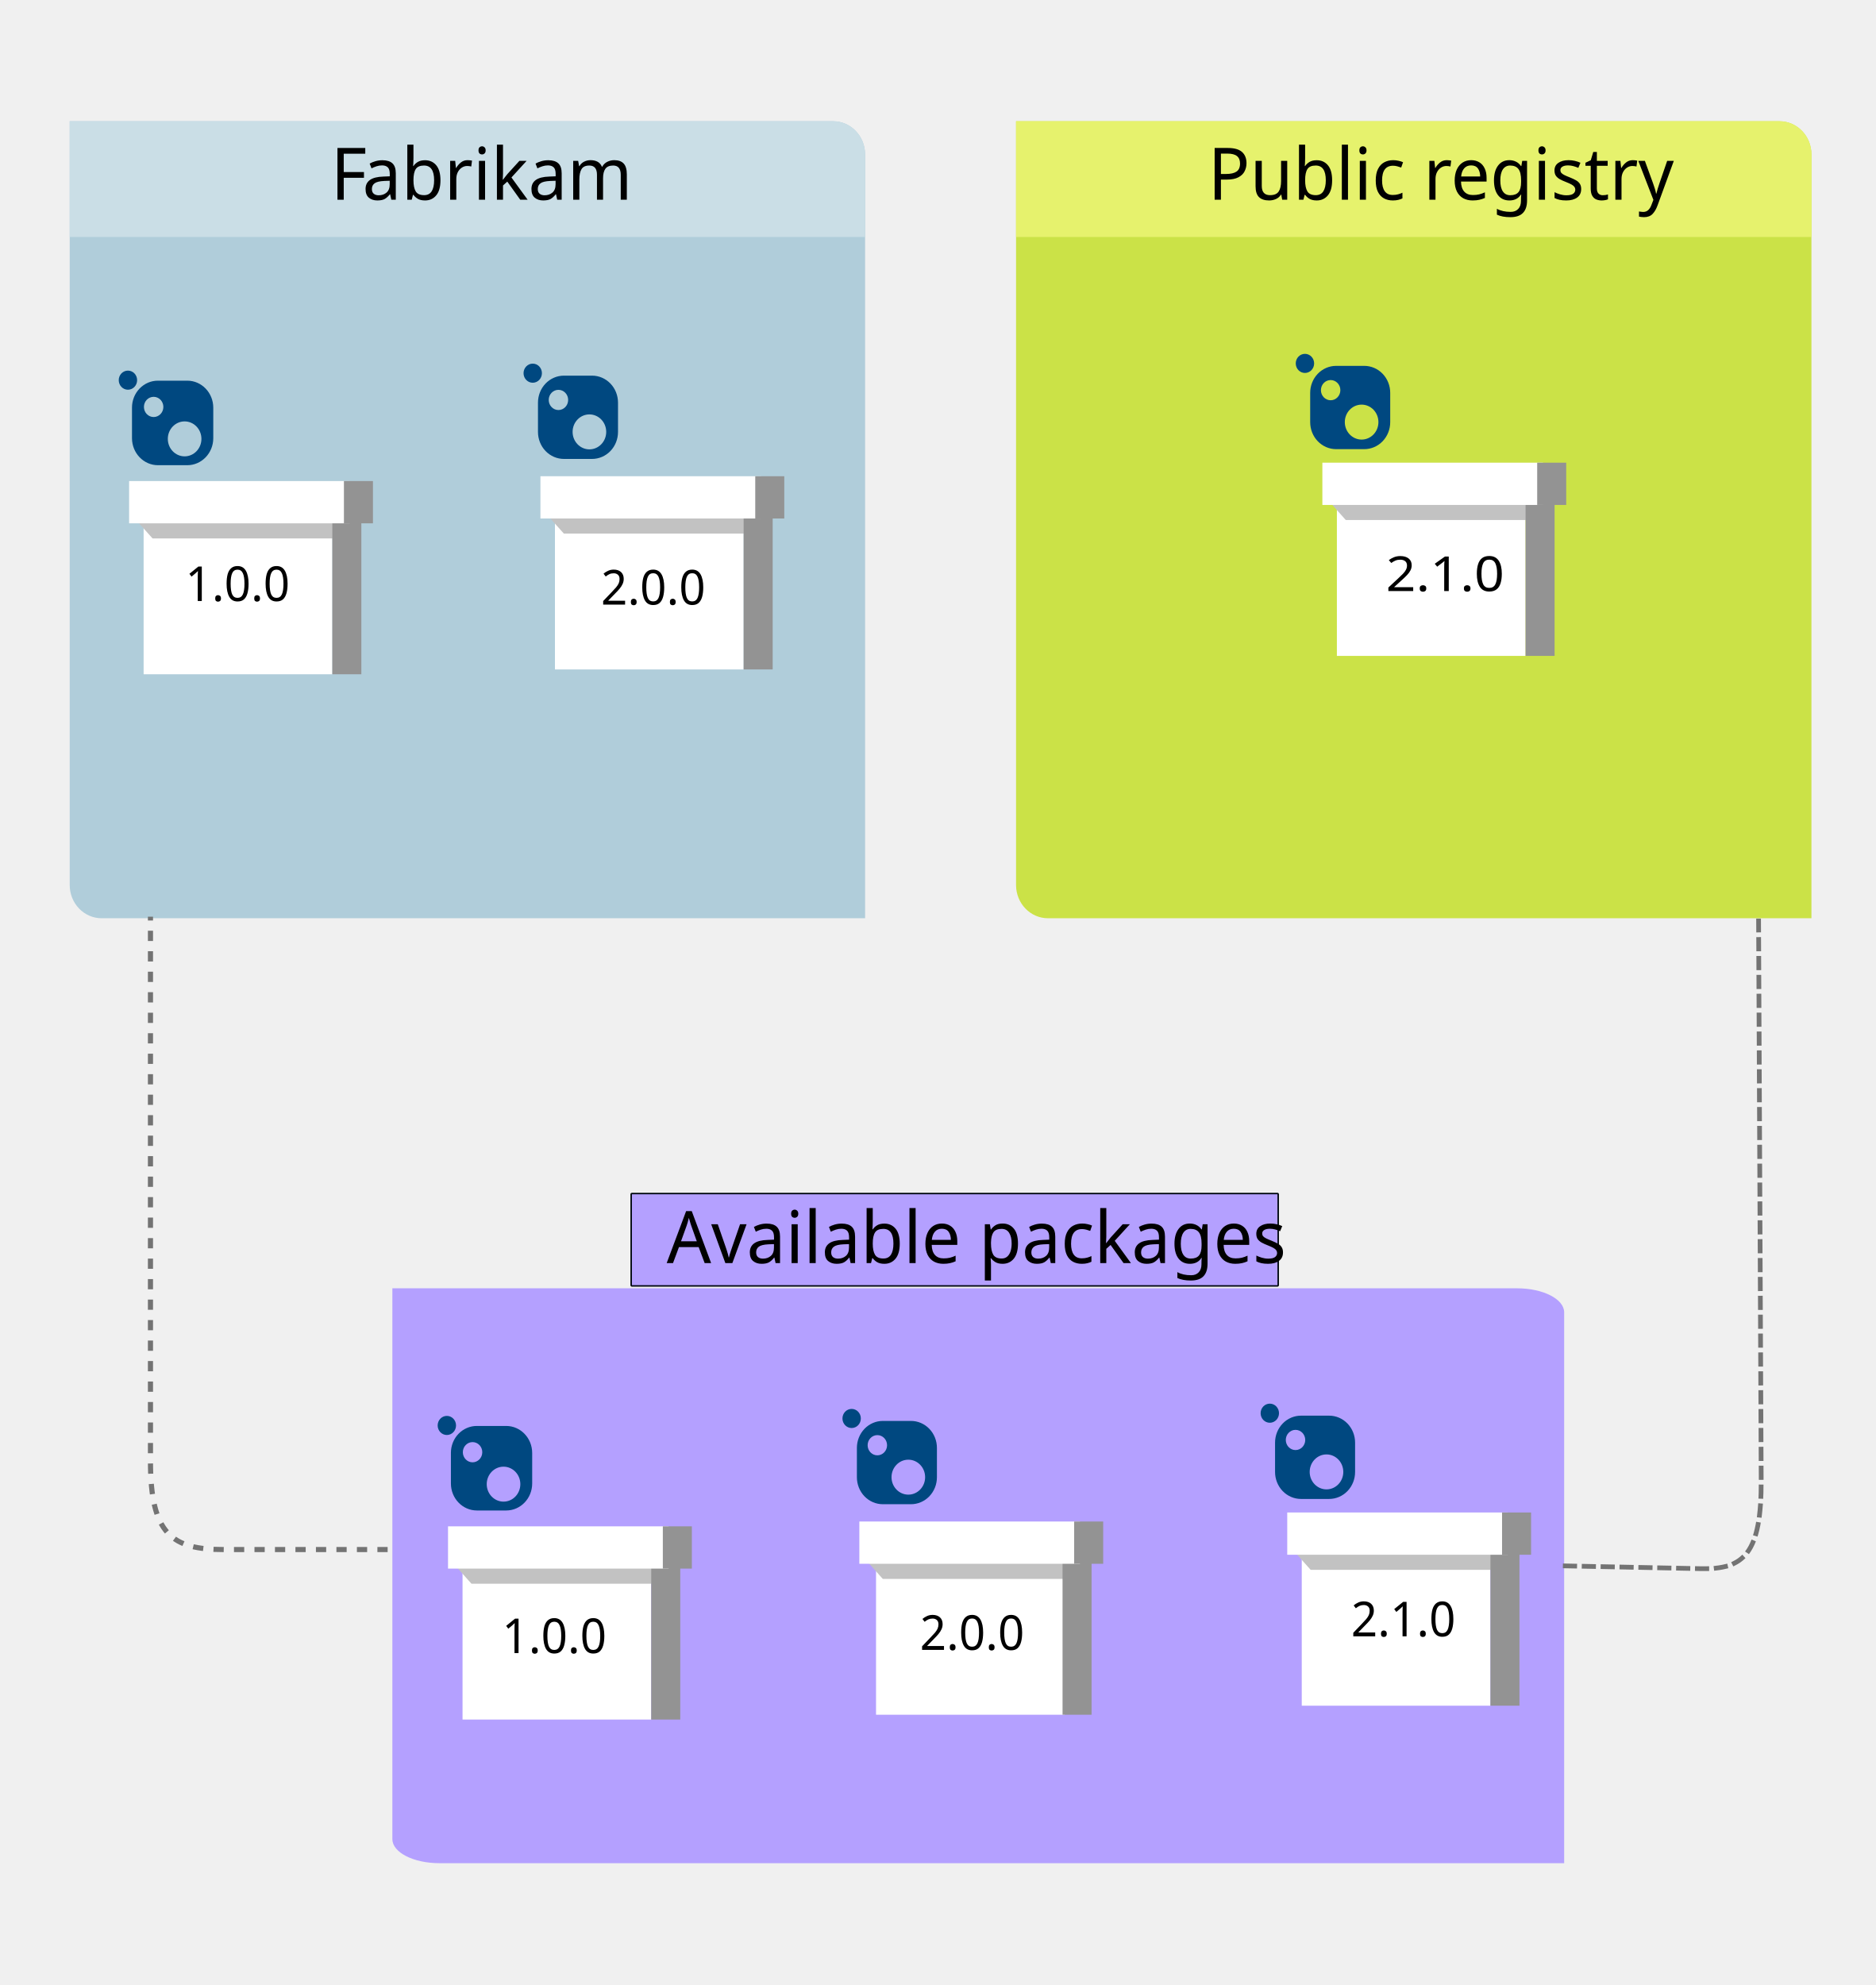
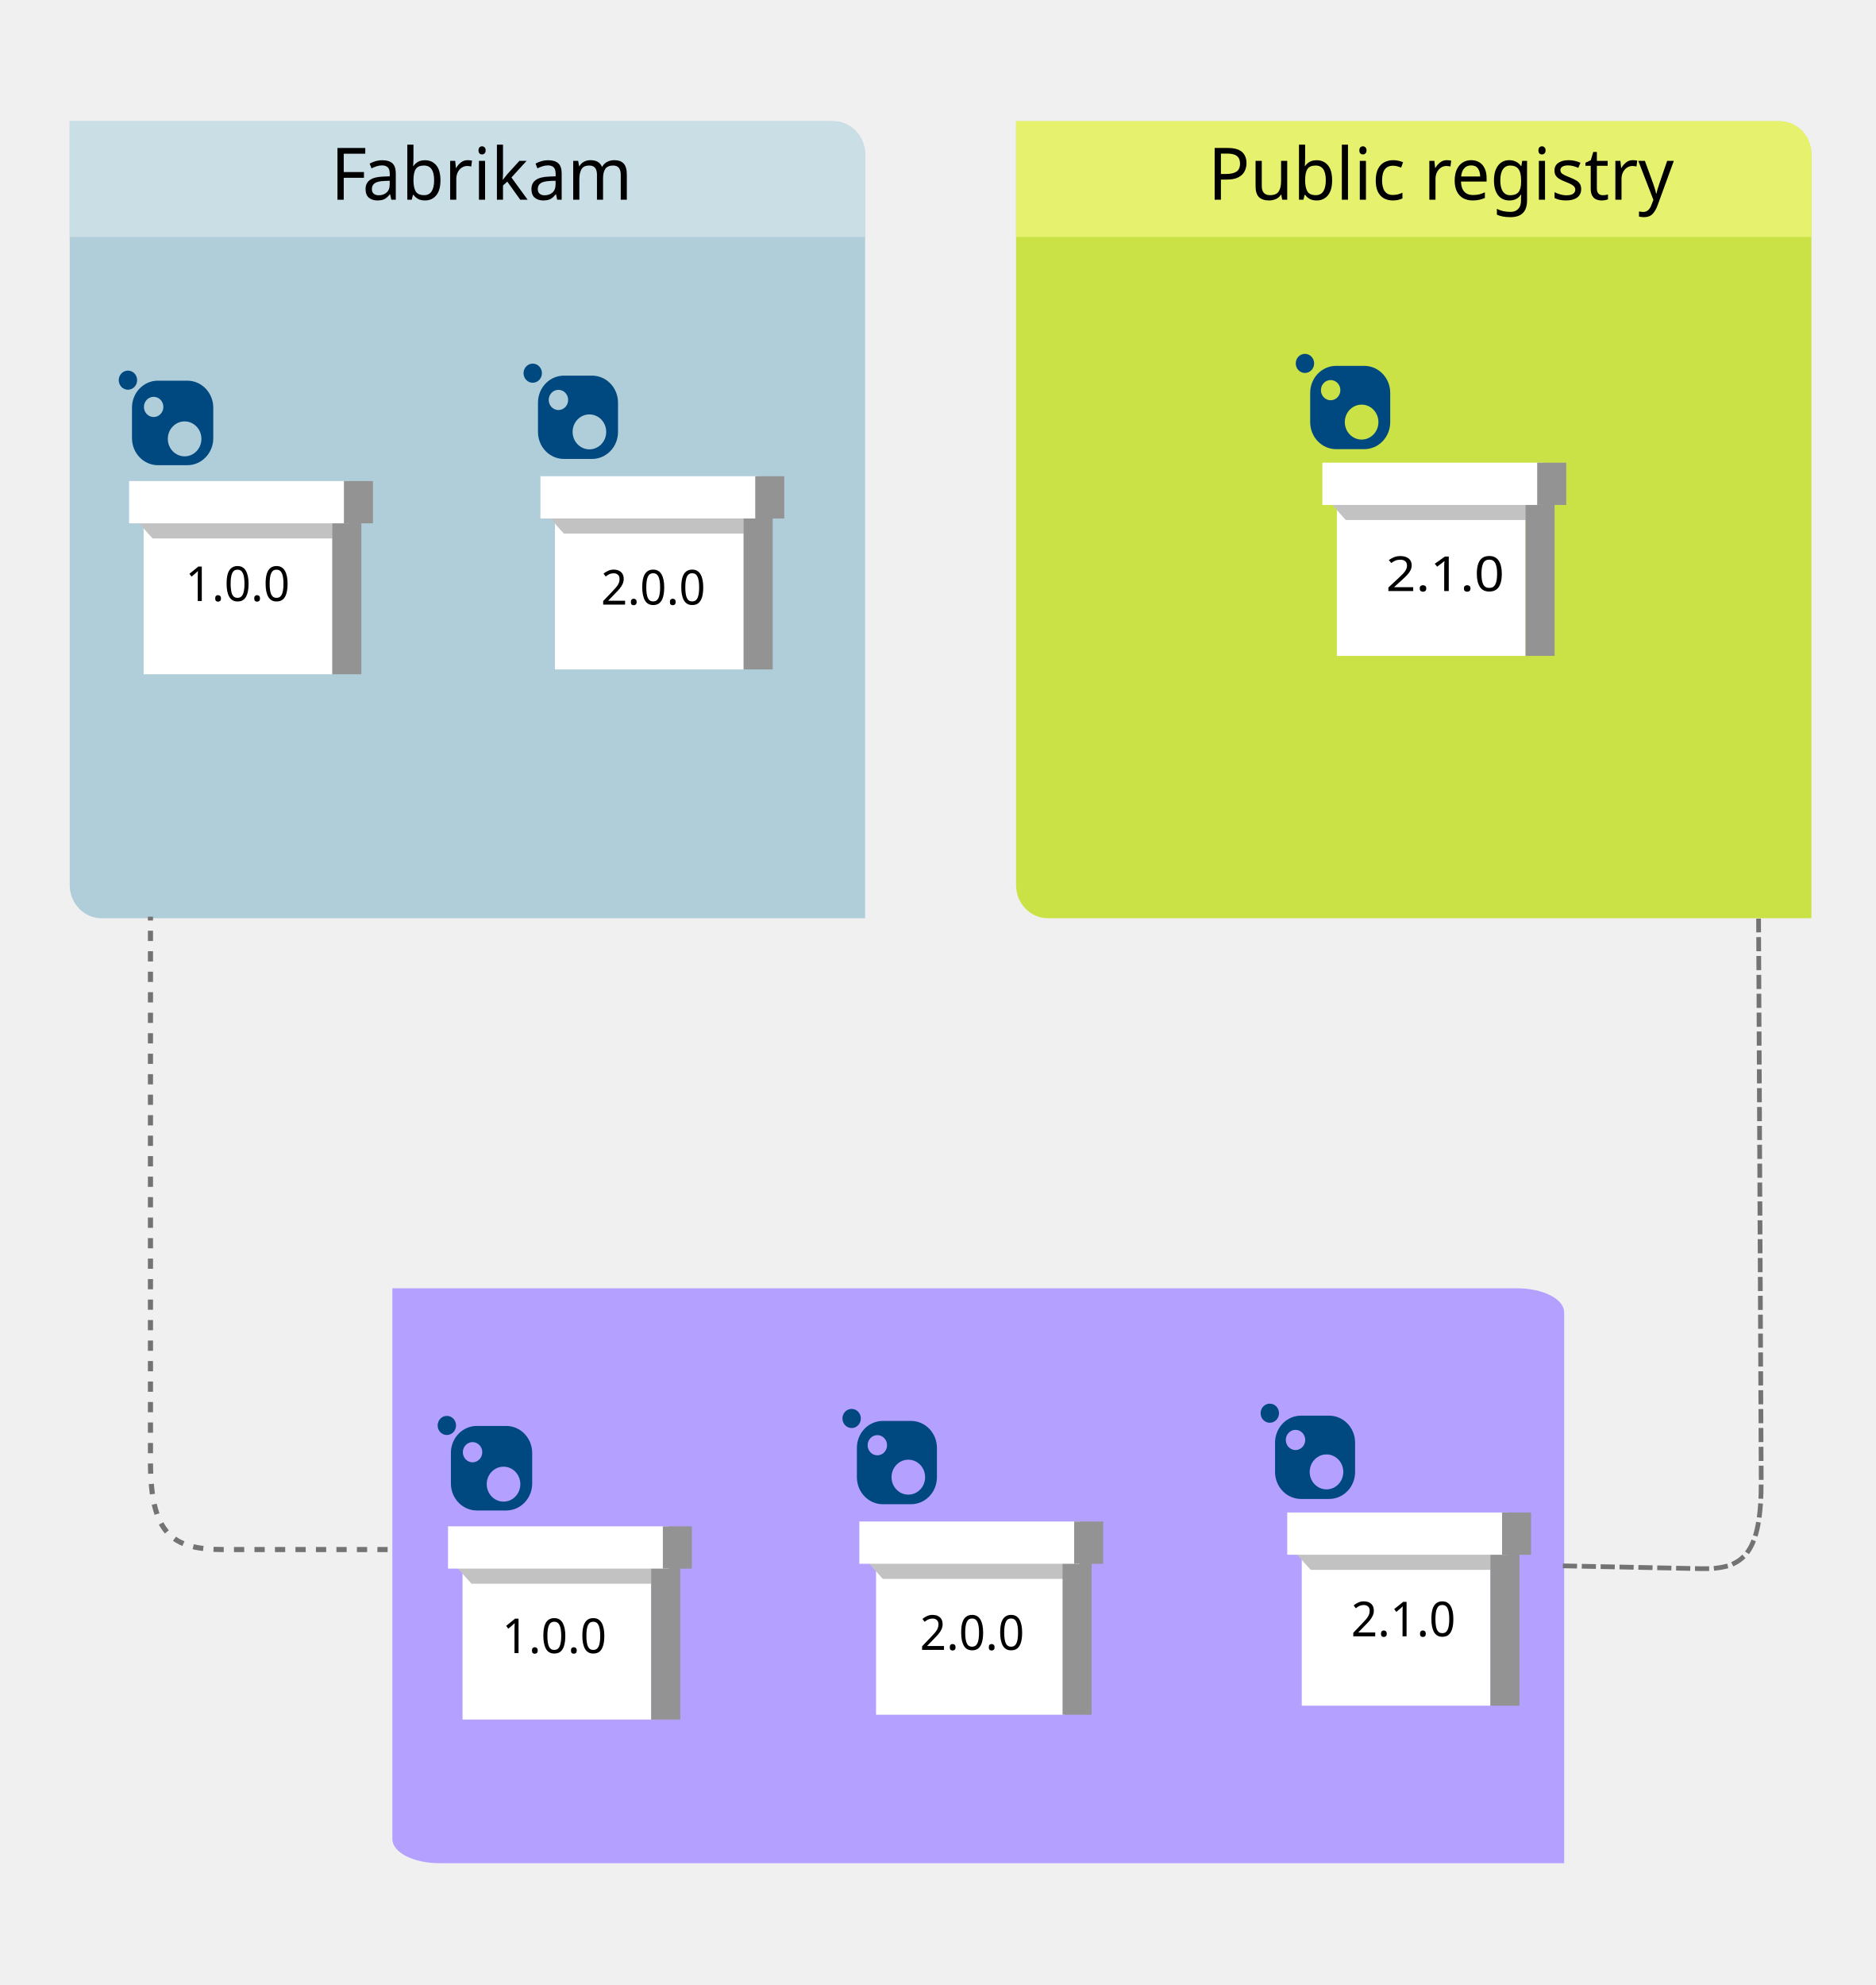
<svg xmlns="http://www.w3.org/2000/svg" viewBox="0 0 463 490" version="1.1" id="svg5370" width="463" height="490">
  <defs id="defs5374">
    <marker style="overflow:visible" id="marker7231" refX="0" refY="0" orient="auto">
      <path transform="matrix(-0.8,0,0,-0.8,-10,0)" style="fill:#000000;fill-opacity:1;fill-rule:evenodd;stroke:#000000;stroke-width:1pt;stroke-opacity:1" d="M 0,0 5,-5 -12.5,0 5,5 Z" id="path7229" />
    </marker>
    <marker style="overflow:visible" id="marker7013" refX="0" refY="0" orient="auto">
      <path transform="matrix(0.4,0,0,0.4,2.96,0.4)" style="fill:#000000;fill-opacity:1;fill-rule:evenodd;stroke:#000000;stroke-width:1pt;stroke-opacity:1" d="m -2.5,-1 c 0,2.76 -2.24,5 -5,5 -2.76,0 -5,-2.24 -5,-5 0,-2.76 2.24,-5 5,-5 2.76,0 5,2.24 5,5 z" id="path7011" />
    </marker>
    <marker style="overflow:visible" id="DotS" refX="0" refY="0" orient="auto">
      <path transform="matrix(0.2,0,0,0.2,1.48,0.2)" style="fill:#000000;fill-opacity:1;fill-rule:evenodd;stroke:#000000;stroke-width:1pt;stroke-opacity:1" d="m -2.5,-1 c 0,2.76 -2.24,5 -5,5 -2.76,0 -5,-2.24 -5,-5 0,-2.76 2.24,-5 5,-5 2.76,0 5,2.24 5,5 z" id="path6500" />
    </marker>
    <marker style="overflow:visible" id="DotM-6" refX="0" refY="0" orient="auto">
      <path transform="matrix(0.4,0,0,0.4,2.96,0.4)" style="fill:#000000;fill-opacity:1;fill-rule:evenodd;stroke:#000000;stroke-width:1pt;stroke-opacity:1" d="m -2.5,-1 c 0,2.76 -2.24,5 -5,5 -2.76,0 -5,-2.24 -5,-5 0,-2.76 2.24,-5 5,-5 2.76,0 5,2.24 5,5 z" id="path6497-2" />
    </marker>
    <marker style="overflow:visible" id="Arrow1Lend-1" refX="0" refY="0" orient="auto">
      <path transform="matrix(-0.8,0,0,-0.8,-10,0)" style="fill:#000000;fill-opacity:1;fill-rule:evenodd;stroke:#000000;stroke-width:1pt;stroke-opacity:1" d="M 0,0 5,-5 -12.5,0 5,5 Z" id="path6436-7" />
    </marker>
  </defs>
  <path d="m 250.843,29.929 h 188.483 a 7.883,8.198 0 0 1 7.883,8.198 V 226.671 H 258.726 a 7.883,8.198 0 0 1 -7.883,-8.198 z" fill="#cbe247" id="path4566" style="stroke-width:0.731" />
  <path d="M 17.209,29.929 H 205.693 a 7.883,8.198 0 0 1 7.883,8.198 V 226.671 H 25.093 a 7.883,8.198 0 0 1 -7.883,-8.198 z" fill="#b0cdda" id="path4568" style="stroke-width:0.731" />
  <path d="m 213.576,58.496 v -20.369 a 7.883,8.198 0 0 0 -7.883,-8.198 H 17.209 v 28.567 z" fill="#cadee6" id="path4570" style="stroke-width:0.731" />
  <path d="m 447.209,58.496 v -20.369 a 7.883,8.198 0 0 0 -7.883,-8.198 H 250.843 v 28.567 z" fill="#e6f26d" id="path4572" style="stroke-width:0.731" />
  <text font-size="17.54px" font-family="SegoeUI, 'Segoe UI'" id="text4578" x="83.253" y="48.351" transform="scale(0.9806461,1.019736)" style="stroke-width:0.731">
    <tspan letter-spacing="-0.034em" id="tspan4574" style="stroke-width:0.54">F</tspan>
    <tspan x="91.218" y="48.351" id="tspan4576" style="stroke-width:0.731">abrikam</tspan>
  </text>
  <text font-size="24" font-family="SegoeUI, Segoe UI" id="text4580" style="font-style:normal;font-variant:normal;font-weight:normal;font-stretch:normal;font-size:17.54px;font-family:SegoeUI, 'Segoe UI';-inkscape-font-specification:'SegoeUI, Segoe UI, Normal';font-variant-ligatures:normal;font-variant-caps:normal;font-variant-numeric:normal;font-variant-east-asian:normal;stroke-width:0.731" x="304.09" y="48.351" transform="scale(0.9806461,1.019736)">
    <tspan id="tspan5482" x="304.09" y="48.351" style="stroke-width:0.731">Public registry</tspan>
  </text>
  <path d="M 96.871,318.021 H 374.547 a 11.614,5.935 0 0 1 11.614,5.935 V 459.929 H 108.484 a 11.614,5.935 0 0 1 -11.614,-5.935 z" fill="#b4a0ff" id="path4600" style="stroke-width:0.755" />
  <path d="m 217.963,350.758 a 6.401,6.656 0 0 0 -6.413,6.674 v 7.212 a 6.401,6.656 0 0 0 6.413,6.674 h 6.932 a 6.402,6.657 0 0 0 6.414,-6.674 v -7.212 a 6.402,6.657 0 0 0 -6.414,-6.674 z m -1.362,3.503 a 2.399,2.494 0 0 1 0,4.988 v 0 a 2.399,2.494 0 0 1 0,-4.988 z m 7.645,6.066 a 4.149,4.314 0 1 1 -4.147,4.314 4.148,4.313 0 0 1 4.147,-4.314 z m -13.992,-12.536 a 2.269,2.359 0 1 1 -2.268,2.359 2.268,2.359 0 0 1 2.268,-2.359 z" fill="#004880" id="path4820" style="stroke-width:0.731" />
  <rect x="187.776" y="175.995" width="0" height="0" fill="#447995" id="rect4872" style="stroke-width:0.731" />
  <path d="m 321.2,349.458 a 6.401,6.656 0 0 0 -6.413,6.674 v 7.212 a 6.401,6.656 0 0 0 6.413,6.674 h 6.932 a 6.402,6.657 0 0 0 6.414,-6.674 V 356.132 a 6.402,6.657 0 0 0 -6.414,-6.674 z m -1.362,3.503 a 2.399,2.494 0 0 1 0,4.988 v 0 a 2.399,2.494 0 0 1 0,-4.988 z m 7.645,6.066 a 4.149,4.314 0 1 1 -4.147,4.314 4.148,4.313 0 0 1 4.147,-4.314 z m -13.992,-12.536 a 2.269,2.359 0 1 1 -2.268,2.359 2.268,2.359 0 0 1 2.268,-2.359 z" fill="#004880" id="path5178" style="stroke-width:0.731" />
  <rect x="216.276" y="381.55" width="46.583" height="41.733" fill="#ffffff" id="rect4584-5" style="stroke-width:0.731" />
  <polygon points="123,130 54.499,130 60.069,136 123,136 " fill="#c2c2c2" id="polygon4586-2" transform="matrix(0.7166667,0,0,0.745234,174.8896,288.3958)" />
  <rect x="262.323" y="381.55" width="7.167" height="41.733" fill="#939393" id="rect4588-9" style="stroke-width:0.731" />
  <rect x="212.156" y="375.588" width="54.467" height="10.433" fill="#ffffff" id="rect4590-5" style="stroke-width:0.731" />
  <rect x="265.19" y="375.588" width="7.167" height="10.433" fill="#939393" id="rect4592-7" style="stroke-width:0.731" />
  <rect x="321.378" y="379.32" width="46.583" height="41.733" fill="#ffffff" id="rect4584-5-8" style="stroke-width:0.731" />
  <polygon points="123,136 123,130 54.499,130 60.069,136 " fill="#c2c2c2" id="polygon4586-2-8" transform="matrix(0.7166667,0,0,0.745234,280.5279,286.1654)" />
  <rect x="367.961" y="379.32" width="7.167" height="41.733" fill="#939393" id="rect4588-9-4" style="stroke-width:0.731" />
  <rect x="317.795" y="373.358" width="54.467" height="10.433" fill="#ffffff" id="rect4590-5-7" style="stroke-width:0.731" />
  <rect x="370.828" y="373.358" width="7.167" height="10.433" fill="#939393" id="rect4592-7-7" style="stroke-width:0.731" />
  <text font-size="16px" font-family="SegoeUI, 'Segoe UI'" id="text5176" x="340.131" y="396.114" style="font-style:normal;font-variant:normal;font-weight:normal;font-stretch:normal;font-size:11.693px;font-family:SegoeUI, 'Segoe UI';-inkscape-font-specification:'SegoeUI, Segoe UI, Normal';font-variant-ligatures:normal;font-variant-caps:normal;font-variant-numeric:normal;font-variant-east-asian:normal;stroke-width:0.731" transform="scale(0.9806461,1.019736)">
    <tspan id="tspan13394" x="340.131" y="396.114" style="stroke-width:0.731">2.1.0</tspan>
  </text>
  <text font-size="16px" font-family="SegoeUI, 'Segoe UI'" id="text4644" x="231.576" y="399.389" style="font-style:normal;font-variant:normal;font-weight:normal;font-stretch:normal;font-size:11.693px;font-family:SegoeUI, 'Segoe UI';-inkscape-font-specification:'SegoeUI, Segoe UI, Normal';font-variant-ligatures:normal;font-variant-caps:normal;font-variant-numeric:normal;font-variant-east-asian:normal;stroke-width:0.731" transform="scale(0.9806461,1.019736)">
    <tspan id="tspan13392" x="231.576" y="399.389" style="stroke-width:0.731">2.0.0</tspan>
  </text>
  <path d="m 111.32,358.642 v 7.553 a 6.414,6.67 0 0 0 6.414,6.67 h 7.238 a 6.414,6.67 0 0 0 6.414,-6.67 v -7.523 a 6.418,6.674 0 0 0 -6.418,-6.674 h -7.235 a 6.391,6.645 0 0 0 -6.414,6.644 z m 5.345,-2.657 a 2.399,2.494 0 0 1 0,4.989 v 0 a 2.399,2.494 0 0 1 0,-4.989 z m 7.645,6.067 a 4.149,4.314 0 1 1 -4.147,4.314 4.148,4.313 0 0 1 4.147,-4.314 z m -13.993,-12.538 a 2.269,2.359 0 1 1 -2.268,2.359 2.268,2.358 0 0 1 2.268,-2.359 z" fill="#004880" id="path4598" style="stroke-width:0.731" />
  <rect x="114.192" y="382.741" width="46.583" height="41.733" fill="#ffffff" id="rect4584" style="stroke-width:0.731" />
  <polygon points="123,130 54.499,130 60.069,136 123,136 " fill="#c2c2c2" id="polygon4586" transform="matrix(0.7166667,0,0,0.745234,73.34213,289.5865)" />
  <rect x="160.775" y="382.741" width="7.167" height="41.733" fill="#939393" id="rect4588" style="stroke-width:0.731" />
  <rect x="110.609" y="376.779" width="54.467" height="10.433" fill="#ffffff" id="rect4590" style="stroke-width:0.731" />
  <rect x="163.642" y="376.779" width="7.167" height="10.433" fill="#939393" id="rect4592" style="stroke-width:0.731" />
  <text font-size="16px" font-family="SegoeUI, 'Segoe UI'" id="text4596" x="126.386" y="400.17" style="font-style:normal;font-variant:normal;font-weight:normal;font-stretch:normal;font-size:11.693px;font-family:SegoeUI, 'Segoe UI';-inkscape-font-specification:'SegoeUI, Segoe UI, Normal';font-variant-ligatures:normal;font-variant-caps:normal;font-variant-numeric:normal;font-variant-east-asian:normal;stroke-width:0.731" transform="scale(0.9806461,1.019736)">
    <tspan id="tspan13390" x="126.386" y="400.17" style="stroke-width:0.731">1.0.0</tspan>
  </text>
  <path d="m 139.229,92.728 a 6.401,6.656 0 0 0 -6.413,6.674 v 7.212 a 6.401,6.656 0 0 0 6.413,6.674 h 6.932 a 6.402,6.657 0 0 0 6.414,-6.674 v -7.212 a 6.402,6.657 0 0 0 -6.414,-6.674 z m -1.362,3.503 a 2.399,2.494 0 0 1 0,4.988 v 0 a 2.399,2.494 0 0 1 0,-4.988 z m 7.645,6.066 a 4.149,4.314 0 1 1 -4.147,4.314 4.148,4.313 0 0 1 4.147,-4.314 z M 131.52,89.762 a 2.269,2.359 0 1 1 -2.268,2.359 2.268,2.359 0 0 1 2.268,-2.359 z" fill="#004880" id="path4820-0" style="stroke-width:0.731" />
  <path d="m 329.872,90.314 a 6.401,6.656 0 0 0 -6.413,6.674 v 7.212 a 6.401,6.656 0 0 0 6.413,6.674 h 6.932 a 6.402,6.657 0 0 0 6.414,-6.674 v -7.212 a 6.402,6.657 0 0 0 -6.414,-6.674 z m -1.362,3.503 a 2.399,2.494 0 0 1 0,4.988 v 0 a 2.399,2.494 0 0 1 0,-4.988 z m 7.645,6.066 a 4.149,4.314 0 1 1 -4.147,4.314 4.148,4.313 0 0 1 4.147,-4.314 z M 322.164,87.347 a 2.269,2.359 0 1 1 -2.268,2.359 2.268,2.359 0 0 1 2.268,-2.359 z" fill="#004880" id="path5178-0" style="stroke-width:0.731" />
  <rect x="137.006" y="123.521" width="46.583" height="41.733" fill="#ffffff" id="rect4584-5-2" style="stroke-width:0.731" />
  <polygon points="123,136 123,130 54.499,130 60.069,136 " fill="#c2c2c2" id="polygon4586-2-1" transform="matrix(0.7166667,0,0,0.745234,96.15582,30.36646)" />
  <rect x="183.589" y="123.521" width="7.167" height="41.733" fill="#939393" id="rect4588-9-3" style="stroke-width:0.731" />
  <rect x="133.422" y="117.559" width="54.467" height="10.433" fill="#ffffff" id="rect4590-5-9" style="stroke-width:0.731" />
  <rect x="186.456" y="117.559" width="7.167" height="10.433" fill="#939393" id="rect4592-7-1" style="stroke-width:0.731" />
  <rect x="330.051" y="120.175" width="46.583" height="41.733" fill="#ffffff" id="rect4584-5-8-7" style="stroke-width:0.731" />
  <polygon points="123,130 54.499,130 60.069,136 123,136 " fill="#c2c2c2" id="polygon4586-2-8-1" transform="matrix(0.7166667,0,0,0.745234,289.2006,27.02079)" />
  <rect x="376.634" y="120.175" width="7.167" height="41.733" fill="#939393" id="rect4588-9-4-5" style="stroke-width:0.731" />
  <rect x="326.467" y="114.213" width="54.467" height="10.433" fill="#ffffff" id="rect4590-5-7-5" style="stroke-width:0.731" />
  <rect x="379.501" y="114.213" width="7.167" height="10.433" fill="#939393" id="rect4592-7-7-6" style="stroke-width:0.731" />
  <text font-size="16px" font-family="SegoeUI, 'Segoe UI'" id="text5176-0" x="327.8" y="152.285" style="font-style:normal;font-variant:normal;font-weight:normal;font-stretch:normal;font-size:12.446px;font-family:SegoeUI, 'Segoe UI';-inkscape-font-specification:'SegoeUI, Segoe UI, Normal';font-variant-ligatures:normal;font-variant-caps:normal;font-variant-numeric:normal;font-variant-east-asian:normal;stroke-width:0.778" transform="scale(1.043748,0.9580856)">
    <tspan id="tspan13384" x="327.8" y="152.285" style="stroke-width:0.778">2.1.0</tspan>
  </text>
  <text font-size="16px" font-family="SegoeUI, 'Segoe UI'" id="text4644-2" x="151.288" y="146.354" style="font-style:normal;font-variant:normal;font-weight:normal;font-stretch:normal;font-size:11.693px;font-family:SegoeUI, 'Segoe UI';-inkscape-font-specification:'SegoeUI, Segoe UI, Normal';font-variant-ligatures:normal;font-variant-caps:normal;font-variant-numeric:normal;font-variant-east-asian:normal;stroke-width:0.731" transform="scale(0.9806461,1.019736)">
    <tspan id="tspan13386" x="151.288" y="146.354" style="stroke-width:0.731">2.0.0</tspan>
  </text>
  <path d="m 32.587,100.613 v 7.553 a 6.414,6.67 0 0 0 6.414,6.67 h 7.238 a 6.414,6.67 0 0 0 6.414,-6.67 v -7.523 a 6.418,6.674 0 0 0 -6.418,-6.674 h -7.235 a 6.391,6.645 0 0 0 -6.414,6.644 z m 5.345,-2.657 a 2.399,2.494 0 0 1 0,4.989 v 0 a 2.399,2.494 0 0 1 0,-4.989 z m 7.645,6.067 a 4.149,4.314 0 1 1 -4.147,4.314 4.148,4.313 0 0 1 4.147,-4.314 z M 31.583,91.485 a 2.269,2.359 0 1 1 -2.268,2.359 2.268,2.358 0 0 1 2.268,-2.359 z" fill="#004880" id="path4598-4" style="stroke-width:0.731" />
  <rect x="35.458" y="124.711" width="46.583" height="41.733" fill="#ffffff" id="rect4584-9" style="stroke-width:0.731" />
  <polygon points="123,136 123,130 54.499,130 60.069,136 " fill="#c2c2c2" id="polygon4586-3" transform="matrix(0.7166667,0,0,0.745234,-5.391626,31.55708)" />
  <rect x="82.042" y="124.711" width="7.167" height="41.733" fill="#939393" id="rect4588-3" style="stroke-width:0.731" />
  <rect x="31.875" y="118.749" width="54.467" height="10.433" fill="#ffffff" id="rect4590-8" style="stroke-width:0.731" />
  <rect x="84.908" y="118.749" width="7.167" height="10.433" fill="#939393" id="rect4592-5" style="stroke-width:0.731" />
  <text font-size="16px" font-family="SegoeUI, 'Segoe UI'" id="text4596-1" x="46.645" y="145.494" style="font-style:normal;font-variant:normal;font-weight:normal;font-stretch:normal;font-size:11.693px;font-family:SegoeUI, 'Segoe UI';-inkscape-font-specification:'SegoeUI, Segoe UI, Normal';font-variant-ligatures:normal;font-variant-caps:normal;font-variant-numeric:normal;font-variant-east-asian:normal;stroke-width:0.731" transform="scale(0.9806461,1.019736)">
    <tspan id="tspan13388" x="46.645" y="145.494" style="stroke-width:0.731">1.0.0</tspan>
  </text>
  <path d="M 95.7,382.51 H 55.245 c -12.775,0 -18.098,-3.755 -18.098,-21.781 V 226.286" fill="none" stroke="#737373" stroke-miterlimit="10" stroke-width="1.265" stroke-dasharray="2.529, 2.529" id="path13122" />
  <path d="m 386.43,386.546 33.496,0.681 c 10.578,0.215 14.967,-3.546 14.881,-22.03 l -0.646,-137.858" fill="none" stroke="#737373" stroke-miterlimit="10" stroke-width="1.73" stroke-dasharray="3.461, 3.461" id="path13122-7" style="stroke-width:1.165;stroke-linecap:square;stroke-linejoin:round;stroke-miterlimit:10;stroke-dasharray:2.33, 2.33;stroke-dashoffset:0;paint-order:markers stroke fill" />
-   <rect style="opacity:0.998;fill:#b4a0ff;fill-opacity:1;stroke:#00070f;stroke-width:0.74;stroke-linecap:square;stroke-linejoin:round;stroke-miterlimit:4;stroke-dasharray:none;paint-order:markers stroke fill" id="rect964" width="159.366" height="22.438" x="156.011" y="294.809" />
-   <text transform="scale(0.9806461,1.019736)" font-size="17.54px" font-family="SegoeUI, 'Segoe UI'" id="text4578-3" x="167.841" y="305.761" style="font-style:normal;font-variant:normal;font-weight:normal;font-stretch:normal;font-size:17.54px;font-family:SegoeUI, 'Segoe UI';-inkscape-font-specification:'SegoeUI, Segoe UI, Normal';font-variant-ligatures:normal;font-variant-caps:normal;font-variant-numeric:normal;font-variant-east-asian:normal;stroke-width:0.731;stroke-miterlimit:4;stroke-dasharray:none">
-     <tspan id="tspan989" x="167.841" y="305.761">Available packages</tspan>
-   </text>
</svg>
